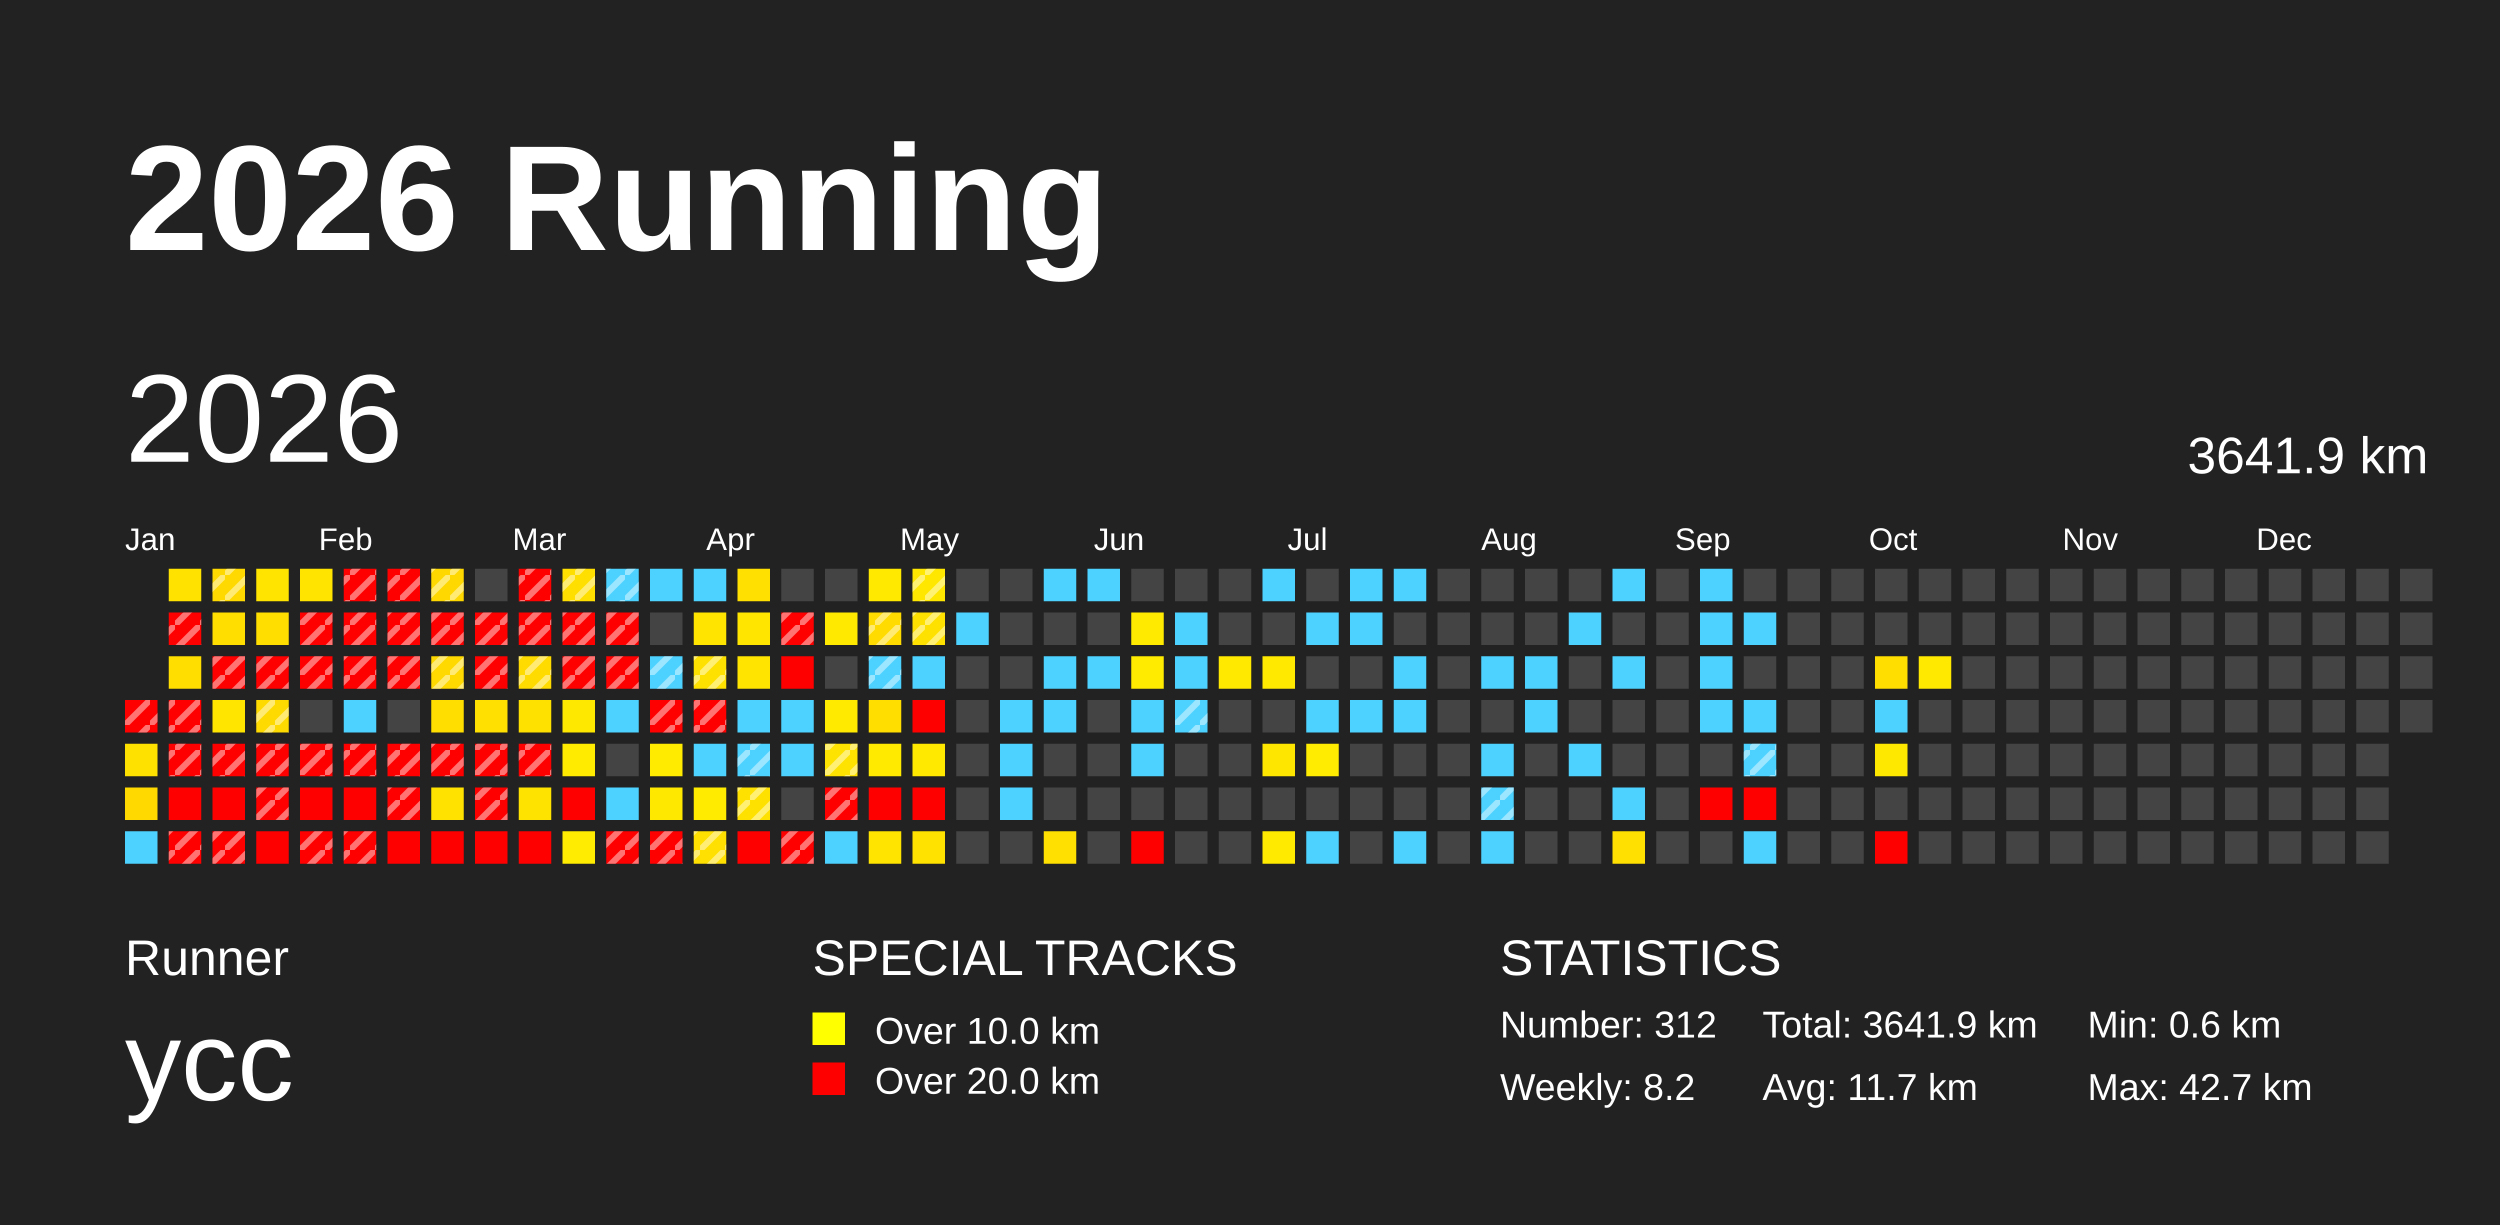
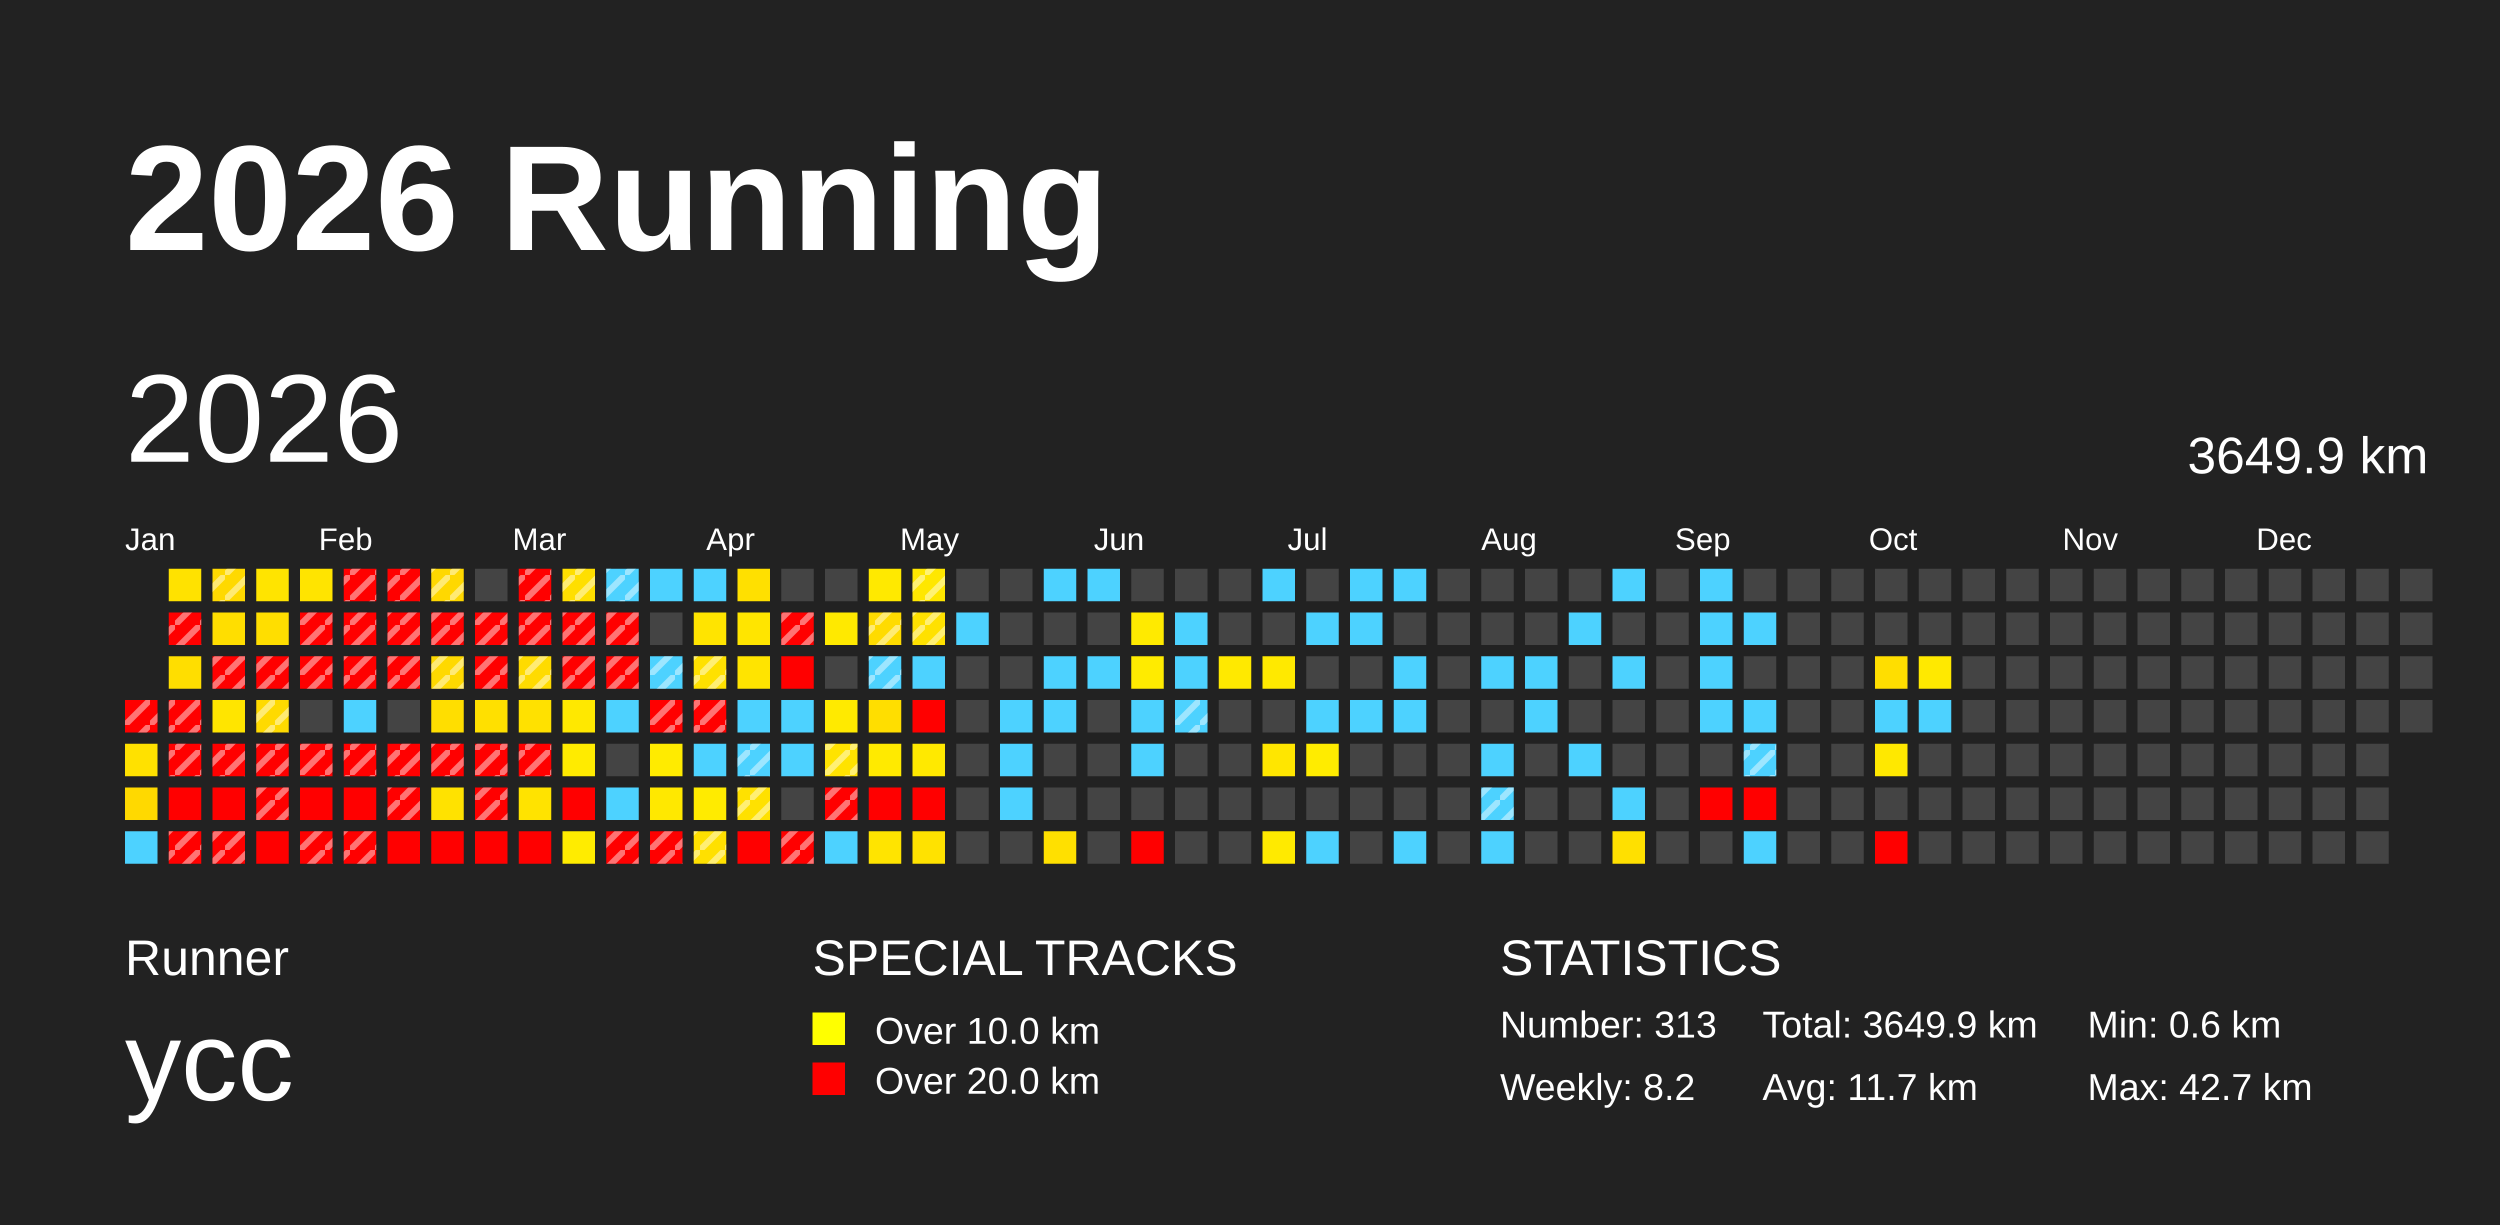
<svg xmlns="http://www.w3.org/2000/svg" baseProfile="full" height="98mm" version="1.1" viewBox="0,0,200,98" width="200mm">
  <defs>
    <pattern height="2" id="indoor-stripe" patternUnits="userSpaceOnUse" width="2">
      <line stroke="white" stroke-opacity="0.45" stroke-width="0.5" x1="0" x2="2" y1="2" y2="0" />
    </pattern>
  </defs>
  <rect fill="#222222" height="98" width="200" x="0" y="0" />
  <text fill="#FFFFFF" style="font-size:12px; font-family:Arial; font-weight:bold;" x="10" y="20">2026 Running</text>
  <text fill="#FFFFFF" style="font-size:4px; font-family:Arial" x="10" y="78">Runner</text>
  <text fill="#FFFFFF" style="font-size:9px; font-family:Arial" x="10" y="88">ycc</text>
  <text fill="#FFFFFF" style="font-size:4px; font-family:Arial" x="65" y="78">SPECIAL TRACKS</text>
  <rect fill="yellow" height="2.6" width="2.6" x="65" y="81" />
  <text fill="#FFFFFF" style="font-size:3px; font-family:Arial" x="70" y="83.5">Over 10.0 km</text>
  <rect fill="red" height="2.6" width="2.6" x="65" y="85" />
  <text fill="#FFFFFF" style="font-size:3px; font-family:Arial" x="70" y="87.5">Over 20.0 km</text>
  <text fill="#FFFFFF" style="font-size:4px; font-family:Arial" x="120" y="78">STATISTICS</text>
-   <text fill="#FFFFFF" style="font-size:3px; font-family:Arial" x="120" y="83">Number: 312</text>
+   <text fill="#FFFFFF" style="font-size:3px; font-family:Arial" x="120" y="83">Number: 313</text>
  <text fill="#FFFFFF" style="font-size:3px; font-family:Arial" x="120" y="88">Weekly: 8.2</text>
-   <text fill="#FFFFFF" style="font-size:3px; font-family:Arial" x="141" y="83">Total: 3641.9 km</text>
+   <text fill="#FFFFFF" style="font-size:3px; font-family:Arial" x="141" y="83">Total: 3649.9 km</text>
  <text fill="#FFFFFF" style="font-size:3px; font-family:Arial" x="141" y="88">Avg: 11.7 km</text>
  <text fill="#FFFFFF" style="font-size:3px; font-family:Arial" x="167" y="83">Min: 0.6 km</text>
  <text fill="#FFFFFF" style="font-size:3px; font-family:Arial" x="167" y="88">Max: 42.7 km</text>
  <text dominant-baseline="hanging" fill="#FFFFFF" style="font-size:10.0px; font-family:Arial;" x="10" y="30">2026</text>
-   <text dominant-baseline="hanging" fill="#FFFFFF" style="font-size:4.125px; font-family:Arial;" x="175" y="35">3641.9 km</text>
+   <text dominant-baseline="hanging" fill="#FFFFFF" style="font-size:4.125px; font-family:Arial;" x="175" y="35">3649.9 km</text>
  <text fill="#FFFFFF" style="font-size:2.5px; font-family:Arial" x="10.0" y="44">Jan</text>
  <text fill="#FFFFFF" style="font-size:2.5px; font-family:Arial" x="25.5" y="44">Feb</text>
  <text fill="#FFFFFF" style="font-size:2.5px; font-family:Arial" x="41.0" y="44">Mar</text>
  <text fill="#FFFFFF" style="font-size:2.5px; font-family:Arial" x="56.5" y="44">Apr</text>
  <text fill="#FFFFFF" style="font-size:2.5px; font-family:Arial" x="72.0" y="44">May</text>
  <text fill="#FFFFFF" style="font-size:2.5px; font-family:Arial" x="87.5" y="44">Jun</text>
  <text fill="#FFFFFF" style="font-size:2.5px; font-family:Arial" x="103.0" y="44">Jul</text>
  <text fill="#FFFFFF" style="font-size:2.5px; font-family:Arial" x="118.5" y="44">Aug</text>
  <text fill="#FFFFFF" style="font-size:2.5px; font-family:Arial" x="134.0" y="44">Sep</text>
  <text fill="#FFFFFF" style="font-size:2.5px; font-family:Arial" x="149.5" y="44">Oct</text>
  <text fill="#FFFFFF" style="font-size:2.5px; font-family:Arial" x="165.0" y="44">Nov</text>
  <text fill="#FFFFFF" style="font-size:2.5px; font-family:Arial" x="180.5" y="44">Dec</text>
  <rect fill="red" height="2.6" width="2.6" x="10.0" y="56.0" />
  <rect fill="url(#indoor-stripe)" height="2.6" width="2.6" x="10.0" y="56.0" />
  <rect fill="#ffe100" height="2.6" width="2.6" x="10.0" y="59.5" />
  <rect fill="#ffd900" height="2.6" width="2.6" x="10.0" y="63.0" />
  <rect fill="#4dd2ff" height="2.6" width="2.6" x="10.0" y="66.5" />
  <rect fill="#ffe200" height="2.6" width="2.6" x="13.5" y="45.5" />
  <rect fill="red" height="2.6" width="2.6" x="13.5" y="49.0" />
  <rect fill="url(#indoor-stripe)" height="2.6" width="2.6" x="13.5" y="49.0" />
  <rect fill="#ffde00" height="2.6" width="2.6" x="13.5" y="52.5" />
  <rect fill="red" height="2.6" width="2.6" x="13.5" y="56.0" />
  <rect fill="url(#indoor-stripe)" height="2.6" width="2.6" x="13.5" y="56.0" />
  <rect fill="red" height="2.6" width="2.6" x="13.5" y="59.5" />
  <rect fill="url(#indoor-stripe)" height="2.6" width="2.6" x="13.5" y="59.5" />
  <rect fill="red" height="2.6" width="2.6" x="13.5" y="63.0" />
  <rect fill="red" height="2.6" width="2.6" x="13.5" y="66.5" />
  <rect fill="url(#indoor-stripe)" height="2.6" width="2.6" x="13.5" y="66.5" />
  <rect fill="#ffd900" height="2.6" width="2.6" x="17.0" y="45.5" />
  <rect fill="url(#indoor-stripe)" height="2.6" width="2.6" x="17.0" y="45.5" />
  <rect fill="#ffde00" height="2.6" width="2.6" x="17.0" y="49.0" />
  <rect fill="red" height="2.6" width="2.6" x="17.0" y="52.5" />
  <rect fill="url(#indoor-stripe)" height="2.6" width="2.6" x="17.0" y="52.5" />
  <rect fill="#ffe500" height="2.6" width="2.6" x="17.0" y="56.0" />
  <rect fill="red" height="2.6" width="2.6" x="17.0" y="59.5" />
  <rect fill="url(#indoor-stripe)" height="2.6" width="2.6" x="17.0" y="59.5" />
  <rect fill="red" height="2.6" width="2.6" x="17.0" y="63.0" />
  <rect fill="red" height="2.6" width="2.6" x="17.0" y="66.5" />
  <rect fill="url(#indoor-stripe)" height="2.6" width="2.6" x="17.0" y="66.5" />
  <rect fill="#ffe400" height="2.6" width="2.6" x="20.5" y="45.5" />
  <rect fill="#ffde00" height="2.6" width="2.6" x="20.5" y="49.0" />
  <rect fill="red" height="2.6" width="2.6" x="20.5" y="52.5" />
  <rect fill="url(#indoor-stripe)" height="2.6" width="2.6" x="20.5" y="52.5" />
  <rect fill="#ffda00" height="2.6" width="2.6" x="20.5" y="56.0" />
  <rect fill="url(#indoor-stripe)" height="2.6" width="2.6" x="20.5" y="56.0" />
  <rect fill="red" height="2.6" width="2.6" x="20.5" y="59.5" />
  <rect fill="url(#indoor-stripe)" height="2.6" width="2.6" x="20.5" y="59.5" />
  <rect fill="red" height="2.6" width="2.6" x="20.5" y="63.0" />
  <rect fill="url(#indoor-stripe)" height="2.6" width="2.6" x="20.5" y="63.0" />
  <rect fill="red" height="2.6" width="2.6" x="20.5" y="66.5" />
  <rect fill="#ffe400" height="2.6" width="2.6" x="24.0" y="45.5" />
  <rect fill="red" height="2.6" width="2.6" x="24.0" y="49.0" />
  <rect fill="url(#indoor-stripe)" height="2.6" width="2.6" x="24.0" y="49.0" />
  <rect fill="red" height="2.6" width="2.6" x="24.0" y="52.5" />
  <rect fill="url(#indoor-stripe)" height="2.6" width="2.6" x="24.0" y="52.5" />
  <rect fill="#444444" height="2.6" width="2.6" x="24.0" y="56.0" />
  <rect fill="red" height="2.6" width="2.6" x="24.0" y="59.5" />
  <rect fill="url(#indoor-stripe)" height="2.6" width="2.6" x="24.0" y="59.5" />
  <rect fill="red" height="2.6" width="2.6" x="24.0" y="63.0" />
  <rect fill="red" height="2.6" width="2.6" x="24.0" y="66.5" />
  <rect fill="url(#indoor-stripe)" height="2.6" width="2.6" x="24.0" y="66.5" />
  <rect fill="red" height="2.6" width="2.6" x="27.5" y="45.5" />
  <rect fill="url(#indoor-stripe)" height="2.6" width="2.6" x="27.5" y="45.5" />
  <rect fill="red" height="2.6" width="2.6" x="27.5" y="49.0" />
  <rect fill="url(#indoor-stripe)" height="2.6" width="2.6" x="27.5" y="49.0" />
  <rect fill="red" height="2.6" width="2.6" x="27.5" y="52.5" />
  <rect fill="url(#indoor-stripe)" height="2.6" width="2.6" x="27.5" y="52.5" />
  <rect fill="#4dd2ff" height="2.6" width="2.6" x="27.5" y="56.0" />
  <rect fill="red" height="2.6" width="2.6" x="27.5" y="59.5" />
  <rect fill="url(#indoor-stripe)" height="2.6" width="2.6" x="27.5" y="59.5" />
  <rect fill="red" height="2.6" width="2.6" x="27.5" y="63.0" />
  <rect fill="red" height="2.6" width="2.6" x="27.5" y="66.5" />
  <rect fill="url(#indoor-stripe)" height="2.6" width="2.6" x="27.5" y="66.5" />
  <rect fill="red" height="2.6" width="2.6" x="31.0" y="45.5" />
  <rect fill="url(#indoor-stripe)" height="2.6" width="2.6" x="31.0" y="45.5" />
  <rect fill="red" height="2.6" width="2.6" x="31.0" y="49.0" />
  <rect fill="url(#indoor-stripe)" height="2.6" width="2.6" x="31.0" y="49.0" />
  <rect fill="red" height="2.6" width="2.6" x="31.0" y="52.5" />
  <rect fill="url(#indoor-stripe)" height="2.6" width="2.6" x="31.0" y="52.5" />
  <rect fill="#444444" height="2.6" width="2.6" x="31.0" y="56.0" />
  <rect fill="red" height="2.6" width="2.6" x="31.0" y="59.5" />
  <rect fill="url(#indoor-stripe)" height="2.6" width="2.6" x="31.0" y="59.5" />
  <rect fill="red" height="2.6" width="2.6" x="31.0" y="63.0" />
  <rect fill="url(#indoor-stripe)" height="2.6" width="2.6" x="31.0" y="63.0" />
  <rect fill="red" height="2.6" width="2.6" x="31.0" y="66.5" />
  <rect fill="#ffd800" height="2.6" width="2.6" x="34.5" y="45.5" />
  <rect fill="url(#indoor-stripe)" height="2.6" width="2.6" x="34.5" y="45.5" />
  <rect fill="red" height="2.6" width="2.6" x="34.5" y="49.0" />
  <rect fill="url(#indoor-stripe)" height="2.6" width="2.6" x="34.5" y="49.0" />
  <rect fill="#ffd900" height="2.6" width="2.6" x="34.5" y="52.5" />
  <rect fill="url(#indoor-stripe)" height="2.6" width="2.6" x="34.5" y="52.5" />
  <rect fill="#ffde00" height="2.6" width="2.6" x="34.5" y="56.0" />
  <rect fill="red" height="2.6" width="2.6" x="34.5" y="59.5" />
  <rect fill="url(#indoor-stripe)" height="2.6" width="2.6" x="34.5" y="59.5" />
  <rect fill="#ffe200" height="2.6" width="2.6" x="34.5" y="63.0" />
  <rect fill="red" height="2.6" width="2.6" x="34.5" y="66.5" />
  <rect fill="#444444" height="2.6" width="2.6" x="38.0" y="45.5" />
  <rect fill="red" height="2.6" width="2.6" x="38.0" y="49.0" />
  <rect fill="url(#indoor-stripe)" height="2.6" width="2.6" x="38.0" y="49.0" />
  <rect fill="red" height="2.6" width="2.6" x="38.0" y="52.5" />
  <rect fill="url(#indoor-stripe)" height="2.6" width="2.6" x="38.0" y="52.5" />
  <rect fill="#ffe000" height="2.6" width="2.6" x="38.0" y="56.0" />
  <rect fill="red" height="2.6" width="2.6" x="38.0" y="59.5" />
  <rect fill="url(#indoor-stripe)" height="2.6" width="2.6" x="38.0" y="59.5" />
  <rect fill="red" height="2.6" width="2.6" x="38.0" y="63.0" />
  <rect fill="url(#indoor-stripe)" height="2.6" width="2.6" x="38.0" y="63.0" />
  <rect fill="red" height="2.6" width="2.6" x="38.0" y="66.5" />
  <rect fill="red" height="2.6" width="2.6" x="41.5" y="45.5" />
  <rect fill="url(#indoor-stripe)" height="2.6" width="2.6" x="41.5" y="45.5" />
  <rect fill="red" height="2.6" width="2.6" x="41.5" y="49.0" />
  <rect fill="url(#indoor-stripe)" height="2.6" width="2.6" x="41.5" y="49.0" />
  <rect fill="#ffdb00" height="2.6" width="2.6" x="41.5" y="52.5" />
  <rect fill="url(#indoor-stripe)" height="2.6" width="2.6" x="41.5" y="52.5" />
  <rect fill="#ffe100" height="2.6" width="2.6" x="41.5" y="56.0" />
  <rect fill="red" height="2.6" width="2.6" x="41.5" y="59.5" />
  <rect fill="url(#indoor-stripe)" height="2.6" width="2.6" x="41.5" y="59.5" />
  <rect fill="#ffe300" height="2.6" width="2.6" x="41.5" y="63.0" />
  <rect fill="red" height="2.6" width="2.6" x="41.5" y="66.5" />
  <rect fill="#ffdf00" height="2.6" width="2.6" x="45.0" y="45.5" />
  <rect fill="url(#indoor-stripe)" height="2.6" width="2.6" x="45.0" y="45.5" />
  <rect fill="red" height="2.6" width="2.6" x="45.0" y="49.0" />
  <rect fill="url(#indoor-stripe)" height="2.6" width="2.6" x="45.0" y="49.0" />
  <rect fill="red" height="2.6" width="2.6" x="45.0" y="52.5" />
  <rect fill="url(#indoor-stripe)" height="2.6" width="2.6" x="45.0" y="52.5" />
  <rect fill="#ffe800" height="2.6" width="2.6" x="45.0" y="56.0" />
  <rect fill="#ffeb00" height="2.6" width="2.6" x="45.0" y="59.5" />
  <rect fill="red" height="2.6" width="2.6" x="45.0" y="63.0" />
  <rect fill="#ffec00" height="2.6" width="2.6" x="45.0" y="66.5" />
  <rect fill="#4dd2ff" height="2.6" width="2.6" x="48.5" y="45.5" />
  <rect fill="url(#indoor-stripe)" height="2.6" width="2.6" x="48.5" y="45.5" />
  <rect fill="red" height="2.6" width="2.6" x="48.5" y="49.0" />
  <rect fill="url(#indoor-stripe)" height="2.6" width="2.6" x="48.5" y="49.0" />
  <rect fill="red" height="2.6" width="2.6" x="48.5" y="52.5" />
  <rect fill="url(#indoor-stripe)" height="2.6" width="2.6" x="48.5" y="52.5" />
  <rect fill="#4dd2ff" height="2.6" width="2.6" x="48.5" y="56.0" />
  <rect fill="#444444" height="2.6" width="2.6" x="48.5" y="59.5" />
  <rect fill="#4dd2ff" height="2.6" width="2.6" x="48.5" y="63.0" />
  <rect fill="red" height="2.6" width="2.6" x="48.5" y="66.5" />
  <rect fill="url(#indoor-stripe)" height="2.6" width="2.6" x="48.5" y="66.5" />
  <rect fill="#4dd2ff" height="2.6" width="2.6" x="52.0" y="45.5" />
  <rect fill="#444444" height="2.6" width="2.6" x="52.0" y="49.0" />
  <rect fill="#4dd2ff" height="2.6" width="2.6" x="52.0" y="52.5" />
  <rect fill="url(#indoor-stripe)" height="2.6" width="2.6" x="52.0" y="52.5" />
  <rect fill="red" height="2.6" width="2.6" x="52.0" y="56.0" />
  <rect fill="url(#indoor-stripe)" height="2.6" width="2.6" x="52.0" y="56.0" />
  <rect fill="#ffeb00" height="2.6" width="2.6" x="52.0" y="59.5" />
  <rect fill="#ffe800" height="2.6" width="2.6" x="52.0" y="63.0" />
  <rect fill="red" height="2.6" width="2.6" x="52.0" y="66.5" />
  <rect fill="url(#indoor-stripe)" height="2.6" width="2.6" x="52.0" y="66.5" />
  <rect fill="#4dd2ff" height="2.6" width="2.6" x="55.5" y="45.5" />
  <rect fill="#ffe400" height="2.6" width="2.6" x="55.5" y="49.0" />
  <rect fill="#ffe100" height="2.6" width="2.6" x="55.5" y="52.5" />
  <rect fill="url(#indoor-stripe)" height="2.6" width="2.6" x="55.5" y="52.5" />
  <rect fill="red" height="2.6" width="2.6" x="55.5" y="56.0" />
  <rect fill="url(#indoor-stripe)" height="2.6" width="2.6" x="55.5" y="56.0" />
  <rect fill="#4dd2ff" height="2.6" width="2.6" x="55.5" y="59.5" />
  <rect fill="#ffeb00" height="2.6" width="2.6" x="55.5" y="63.0" />
  <rect fill="#ffe000" height="2.6" width="2.6" x="55.5" y="66.5" />
  <rect fill="url(#indoor-stripe)" height="2.6" width="2.6" x="55.5" y="66.5" />
  <rect fill="#ffe000" height="2.6" width="2.6" x="59.0" y="45.5" />
  <rect fill="#ffe500" height="2.6" width="2.6" x="59.0" y="49.0" />
  <rect fill="#ffe400" height="2.6" width="2.6" x="59.0" y="52.5" />
  <rect fill="#4dd2ff" height="2.6" width="2.6" x="59.0" y="56.0" />
  <rect fill="#4dd2ff" height="2.6" width="2.6" x="59.0" y="59.5" />
  <rect fill="url(#indoor-stripe)" height="2.6" width="2.6" x="59.0" y="59.5" />
  <rect fill="#ffe100" height="2.6" width="2.6" x="59.0" y="63.0" />
  <rect fill="url(#indoor-stripe)" height="2.6" width="2.6" x="59.0" y="63.0" />
  <rect fill="red" height="2.6" width="2.6" x="59.0" y="66.5" />
  <rect fill="#444444" height="2.6" width="2.6" x="62.5" y="45.5" />
  <rect fill="red" height="2.6" width="2.6" x="62.5" y="49.0" />
  <rect fill="url(#indoor-stripe)" height="2.6" width="2.6" x="62.5" y="49.0" />
  <rect fill="red" height="2.6" width="2.6" x="62.5" y="52.5" />
  <rect fill="#4dd2ff" height="2.6" width="2.6" x="62.5" y="56.0" />
  <rect fill="#4dd2ff" height="2.6" width="2.6" x="62.5" y="59.5" />
  <rect fill="#444444" height="2.6" width="2.6" x="62.5" y="63.0" />
  <rect fill="red" height="2.6" width="2.6" x="62.5" y="66.5" />
  <rect fill="url(#indoor-stripe)" height="2.6" width="2.6" x="62.5" y="66.5" />
  <rect fill="#444444" height="2.6" width="2.6" x="66.0" y="45.5" />
  <rect fill="#ffe900" height="2.6" width="2.6" x="66.0" y="49.0" />
  <rect fill="#444444" height="2.6" width="2.6" x="66.0" y="52.5" />
  <rect fill="#ffea00" height="2.6" width="2.6" x="66.0" y="56.0" />
  <rect fill="#ffe300" height="2.6" width="2.6" x="66.0" y="59.5" />
  <rect fill="url(#indoor-stripe)" height="2.6" width="2.6" x="66.0" y="59.5" />
  <rect fill="red" height="2.6" width="2.6" x="66.0" y="63.0" />
  <rect fill="url(#indoor-stripe)" height="2.6" width="2.6" x="66.0" y="63.0" />
  <rect fill="#4dd2ff" height="2.6" width="2.6" x="66.0" y="66.5" />
  <rect fill="#ffe900" height="2.6" width="2.6" x="69.5" y="45.5" />
  <rect fill="#ffdb00" height="2.6" width="2.6" x="69.5" y="49.0" />
  <rect fill="url(#indoor-stripe)" height="2.6" width="2.6" x="69.5" y="49.0" />
  <rect fill="#4dd2ff" height="2.6" width="2.6" x="69.5" y="52.5" />
  <rect fill="url(#indoor-stripe)" height="2.6" width="2.6" x="69.5" y="52.5" />
  <rect fill="#ffde00" height="2.6" width="2.6" x="69.5" y="56.0" />
  <rect fill="#ffea00" height="2.6" width="2.6" x="69.5" y="59.5" />
  <rect fill="red" height="2.6" width="2.6" x="69.5" y="63.0" />
  <rect fill="#ffe400" height="2.6" width="2.6" x="69.5" y="66.5" />
  <rect fill="#ffe700" height="2.6" width="2.6" x="73.0" y="45.5" />
  <rect fill="url(#indoor-stripe)" height="2.6" width="2.6" x="73.0" y="45.5" />
  <rect fill="#ffe100" height="2.6" width="2.6" x="73.0" y="49.0" />
  <rect fill="url(#indoor-stripe)" height="2.6" width="2.6" x="73.0" y="49.0" />
  <rect fill="#4dd2ff" height="2.6" width="2.6" x="73.0" y="52.5" />
  <rect fill="red" height="2.6" width="2.6" x="73.0" y="56.0" />
  <rect fill="#ffe900" height="2.6" width="2.6" x="73.0" y="59.5" />
  <rect fill="red" height="2.6" width="2.6" x="73.0" y="63.0" />
  <rect fill="#ffe200" height="2.6" width="2.6" x="73.0" y="66.5" />
  <rect fill="#444444" height="2.6" width="2.6" x="76.5" y="45.5" />
  <rect fill="#4dd2ff" height="2.6" width="2.6" x="76.5" y="49.0" />
  <rect fill="#444444" height="2.6" width="2.6" x="76.5" y="52.5" />
  <rect fill="#444444" height="2.6" width="2.6" x="76.5" y="56.0" />
  <rect fill="#444444" height="2.6" width="2.6" x="76.5" y="59.5" />
  <rect fill="#444444" height="2.6" width="2.6" x="76.5" y="63.0" />
  <rect fill="#444444" height="2.6" width="2.6" x="76.5" y="66.5" />
  <rect fill="#444444" height="2.6" width="2.6" x="80.0" y="45.5" />
  <rect fill="#444444" height="2.6" width="2.6" x="80.0" y="49.0" />
  <rect fill="#444444" height="2.6" width="2.6" x="80.0" y="52.5" />
  <rect fill="#4dd2ff" height="2.6" width="2.6" x="80.0" y="56.0" />
  <rect fill="#4dd2ff" height="2.6" width="2.6" x="80.0" y="59.5" />
  <rect fill="#4dd2ff" height="2.6" width="2.6" x="80.0" y="63.0" />
  <rect fill="#444444" height="2.6" width="2.6" x="80.0" y="66.5" />
  <rect fill="#4dd2ff" height="2.6" width="2.6" x="83.5" y="45.5" />
  <rect fill="#444444" height="2.6" width="2.6" x="83.5" y="49.0" />
  <rect fill="#4dd2ff" height="2.6" width="2.6" x="83.5" y="52.5" />
  <rect fill="#4dd2ff" height="2.6" width="2.6" x="83.5" y="56.0" />
  <rect fill="#444444" height="2.6" width="2.6" x="83.5" y="59.5" />
  <rect fill="#444444" height="2.6" width="2.6" x="83.5" y="63.0" />
  <rect fill="#ffe000" height="2.6" width="2.6" x="83.5" y="66.5" />
  <rect fill="#4dd2ff" height="2.6" width="2.6" x="87.0" y="45.5" />
  <rect fill="#444444" height="2.6" width="2.6" x="87.0" y="49.0" />
  <rect fill="#4dd2ff" height="2.6" width="2.6" x="87.0" y="52.5" />
  <rect fill="#444444" height="2.6" width="2.6" x="87.0" y="56.0" />
  <rect fill="#444444" height="2.6" width="2.6" x="87.0" y="59.5" />
  <rect fill="#444444" height="2.6" width="2.6" x="87.0" y="63.0" />
  <rect fill="#444444" height="2.6" width="2.6" x="87.0" y="66.5" />
  <rect fill="#444444" height="2.6" width="2.6" x="90.5" y="45.5" />
  <rect fill="#ffea00" height="2.6" width="2.6" x="90.5" y="49.0" />
  <rect fill="#ffeb00" height="2.6" width="2.6" x="90.5" y="52.5" />
  <rect fill="#4dd2ff" height="2.6" width="2.6" x="90.5" y="56.0" />
  <rect fill="#4dd2ff" height="2.6" width="2.6" x="90.5" y="59.5" />
  <rect fill="#444444" height="2.6" width="2.6" x="90.5" y="63.0" />
  <rect fill="red" height="2.6" width="2.6" x="90.5" y="66.5" />
  <rect fill="#444444" height="2.6" width="2.6" x="94.0" y="45.5" />
  <rect fill="#4dd2ff" height="2.6" width="2.6" x="94.0" y="49.0" />
  <rect fill="#4dd2ff" height="2.6" width="2.6" x="94.0" y="52.5" />
  <rect fill="#4dd2ff" height="2.6" width="2.6" x="94.0" y="56.0" />
  <rect fill="url(#indoor-stripe)" height="2.6" width="2.6" x="94.0" y="56.0" />
  <rect fill="#444444" height="2.6" width="2.6" x="94.0" y="59.5" />
  <rect fill="#444444" height="2.6" width="2.6" x="94.0" y="63.0" />
  <rect fill="#444444" height="2.6" width="2.6" x="94.0" y="66.5" />
  <rect fill="#444444" height="2.6" width="2.6" x="97.5" y="45.5" />
  <rect fill="#444444" height="2.6" width="2.6" x="97.5" y="49.0" />
  <rect fill="#ffe900" height="2.6" width="2.6" x="97.5" y="52.5" />
  <rect fill="#444444" height="2.6" width="2.6" x="97.5" y="56.0" />
  <rect fill="#444444" height="2.6" width="2.6" x="97.5" y="59.5" />
  <rect fill="#444444" height="2.6" width="2.6" x="97.5" y="63.0" />
  <rect fill="#444444" height="2.6" width="2.6" x="97.5" y="66.5" />
  <rect fill="#4dd2ff" height="2.6" width="2.6" x="101.0" y="45.5" />
  <rect fill="#444444" height="2.6" width="2.6" x="101.0" y="49.0" />
  <rect fill="#ffe900" height="2.6" width="2.6" x="101.0" y="52.5" />
  <rect fill="#444444" height="2.6" width="2.6" x="101.0" y="56.0" />
  <rect fill="#ffe600" height="2.6" width="2.6" x="101.0" y="59.5" />
  <rect fill="#444444" height="2.6" width="2.6" x="101.0" y="63.0" />
  <rect fill="#ffea00" height="2.6" width="2.6" x="101.0" y="66.5" />
  <rect fill="#444444" height="2.6" width="2.6" x="104.5" y="45.5" />
  <rect fill="#4dd2ff" height="2.6" width="2.6" x="104.5" y="49.0" />
  <rect fill="#444444" height="2.6" width="2.6" x="104.5" y="52.5" />
  <rect fill="#4dd2ff" height="2.6" width="2.6" x="104.5" y="56.0" />
  <rect fill="#ffec00" height="2.6" width="2.6" x="104.5" y="59.5" />
  <rect fill="#444444" height="2.6" width="2.6" x="104.5" y="63.0" />
  <rect fill="#4dd2ff" height="2.6" width="2.6" x="104.5" y="66.5" />
  <rect fill="#4dd2ff" height="2.6" width="2.6" x="108.0" y="45.5" />
  <rect fill="#4dd2ff" height="2.6" width="2.6" x="108.0" y="49.0" />
  <rect fill="#444444" height="2.6" width="2.6" x="108.0" y="52.5" />
  <rect fill="#4dd2ff" height="2.6" width="2.6" x="108.0" y="56.0" />
  <rect fill="#444444" height="2.6" width="2.6" x="108.0" y="59.5" />
  <rect fill="#444444" height="2.6" width="2.6" x="108.0" y="63.0" />
  <rect fill="#444444" height="2.6" width="2.6" x="108.0" y="66.5" />
  <rect fill="#4dd2ff" height="2.6" width="2.6" x="111.5" y="45.5" />
  <rect fill="#444444" height="2.6" width="2.6" x="111.5" y="49.0" />
  <rect fill="#4dd2ff" height="2.6" width="2.6" x="111.5" y="52.5" />
  <rect fill="#4dd2ff" height="2.6" width="2.6" x="111.5" y="56.0" />
  <rect fill="#444444" height="2.6" width="2.6" x="111.5" y="59.5" />
  <rect fill="#444444" height="2.6" width="2.6" x="111.5" y="63.0" />
  <rect fill="#4dd2ff" height="2.6" width="2.6" x="111.5" y="66.5" />
  <rect fill="#444444" height="2.6" width="2.6" x="115.0" y="45.5" />
  <rect fill="#444444" height="2.6" width="2.6" x="115.0" y="49.0" />
  <rect fill="#444444" height="2.6" width="2.6" x="115.0" y="52.5" />
  <rect fill="#444444" height="2.6" width="2.6" x="115.0" y="56.0" />
  <rect fill="#444444" height="2.6" width="2.6" x="115.0" y="59.5" />
  <rect fill="#444444" height="2.6" width="2.6" x="115.0" y="63.0" />
  <rect fill="#444444" height="2.6" width="2.6" x="115.0" y="66.5" />
  <rect fill="#444444" height="2.6" width="2.6" x="118.5" y="45.5" />
  <rect fill="#444444" height="2.6" width="2.6" x="118.5" y="49.0" />
  <rect fill="#4dd2ff" height="2.6" width="2.6" x="118.5" y="52.5" />
  <rect fill="#444444" height="2.6" width="2.6" x="118.5" y="56.0" />
  <rect fill="#4dd2ff" height="2.6" width="2.6" x="118.5" y="59.5" />
  <rect fill="#4dd2ff" height="2.6" width="2.6" x="118.5" y="63.0" />
  <rect fill="url(#indoor-stripe)" height="2.6" width="2.6" x="118.5" y="63.0" />
  <rect fill="#4dd2ff" height="2.6" width="2.6" x="118.5" y="66.5" />
  <rect fill="#444444" height="2.6" width="2.6" x="122.0" y="45.5" />
  <rect fill="#444444" height="2.6" width="2.6" x="122.0" y="49.0" />
  <rect fill="#4dd2ff" height="2.6" width="2.6" x="122.0" y="52.5" />
  <rect fill="#4dd2ff" height="2.6" width="2.6" x="122.0" y="56.0" />
  <rect fill="#444444" height="2.6" width="2.6" x="122.0" y="59.5" />
  <rect fill="#444444" height="2.6" width="2.6" x="122.0" y="63.0" />
  <rect fill="#444444" height="2.6" width="2.6" x="122.0" y="66.5" />
  <rect fill="#444444" height="2.6" width="2.6" x="125.5" y="45.5" />
  <rect fill="#4dd2ff" height="2.6" width="2.6" x="125.5" y="49.0" />
  <rect fill="#444444" height="2.6" width="2.6" x="125.5" y="52.5" />
  <rect fill="#444444" height="2.6" width="2.6" x="125.5" y="56.0" />
  <rect fill="#4dd2ff" height="2.6" width="2.6" x="125.5" y="59.5" />
  <rect fill="#444444" height="2.6" width="2.6" x="125.5" y="63.0" />
  <rect fill="#444444" height="2.6" width="2.6" x="125.5" y="66.5" />
  <rect fill="#4dd2ff" height="2.6" width="2.6" x="129.0" y="45.5" />
  <rect fill="#444444" height="2.6" width="2.6" x="129.0" y="49.0" />
  <rect fill="#4dd2ff" height="2.6" width="2.6" x="129.0" y="52.5" />
  <rect fill="#444444" height="2.6" width="2.6" x="129.0" y="56.0" />
  <rect fill="#444444" height="2.6" width="2.6" x="129.0" y="59.5" />
  <rect fill="#4dd2ff" height="2.6" width="2.6" x="129.0" y="63.0" />
  <rect fill="#ffe000" height="2.6" width="2.6" x="129.0" y="66.5" />
  <rect fill="#444444" height="2.6" width="2.6" x="132.5" y="45.5" />
  <rect fill="#444444" height="2.6" width="2.6" x="132.5" y="49.0" />
  <rect fill="#444444" height="2.6" width="2.6" x="132.5" y="52.5" />
  <rect fill="#444444" height="2.6" width="2.6" x="132.5" y="56.0" />
  <rect fill="#444444" height="2.6" width="2.6" x="132.5" y="59.5" />
  <rect fill="#444444" height="2.6" width="2.6" x="132.5" y="63.0" />
  <rect fill="#444444" height="2.6" width="2.6" x="132.5" y="66.5" />
  <rect fill="#4dd2ff" height="2.6" width="2.6" x="136.0" y="45.5" />
  <rect fill="#4dd2ff" height="2.6" width="2.6" x="136.0" y="49.0" />
  <rect fill="#4dd2ff" height="2.6" width="2.6" x="136.0" y="52.5" />
  <rect fill="#4dd2ff" height="2.6" width="2.6" x="136.0" y="56.0" />
  <rect fill="#444444" height="2.6" width="2.6" x="136.0" y="59.5" />
  <rect fill="red" height="2.6" width="2.6" x="136.0" y="63.0" />
  <rect fill="#444444" height="2.6" width="2.6" x="136.0" y="66.5" />
  <rect fill="#444444" height="2.6" width="2.6" x="139.5" y="45.5" />
  <rect fill="#4dd2ff" height="2.6" width="2.6" x="139.5" y="49.0" />
  <rect fill="#444444" height="2.6" width="2.6" x="139.5" y="52.5" />
  <rect fill="#4dd2ff" height="2.6" width="2.6" x="139.5" y="56.0" />
  <rect fill="#4dd2ff" height="2.6" width="2.6" x="139.5" y="59.5" />
  <rect fill="url(#indoor-stripe)" height="2.6" width="2.6" x="139.5" y="59.5" />
  <rect fill="red" height="2.6" width="2.6" x="139.5" y="63.0" />
  <rect fill="#4dd2ff" height="2.6" width="2.6" x="139.5" y="66.5" />
  <rect fill="#444444" height="2.6" width="2.6" x="143.0" y="45.5" />
  <rect fill="#444444" height="2.6" width="2.6" x="143.0" y="49.0" />
  <rect fill="#444444" height="2.6" width="2.6" x="143.0" y="52.5" />
  <rect fill="#444444" height="2.6" width="2.6" x="143.0" y="56.0" />
  <rect fill="#444444" height="2.6" width="2.6" x="143.0" y="59.5" />
  <rect fill="#444444" height="2.6" width="2.6" x="143.0" y="63.0" />
  <rect fill="#444444" height="2.6" width="2.6" x="143.0" y="66.5" />
  <rect fill="#444444" height="2.6" width="2.6" x="146.5" y="45.5" />
  <rect fill="#444444" height="2.6" width="2.6" x="146.5" y="49.0" />
  <rect fill="#444444" height="2.6" width="2.6" x="146.5" y="52.5" />
  <rect fill="#444444" height="2.6" width="2.6" x="146.5" y="56.0" />
  <rect fill="#444444" height="2.6" width="2.6" x="146.5" y="59.5" />
  <rect fill="#444444" height="2.6" width="2.6" x="146.5" y="63.0" />
  <rect fill="#444444" height="2.6" width="2.6" x="146.5" y="66.5" />
  <rect fill="#444444" height="2.6" width="2.6" x="150.0" y="45.5" />
  <rect fill="#444444" height="2.6" width="2.6" x="150.0" y="49.0" />
  <rect fill="#ffde00" height="2.6" width="2.6" x="150.0" y="52.5" />
  <rect fill="#4dd2ff" height="2.6" width="2.6" x="150.0" y="56.0" />
  <rect fill="#ffe800" height="2.6" width="2.6" x="150.0" y="59.5" />
  <rect fill="#444444" height="2.6" width="2.6" x="150.0" y="63.0" />
  <rect fill="red" height="2.6" width="2.6" x="150.0" y="66.5" />
  <rect fill="#444444" height="2.6" width="2.6" x="153.5" y="45.5" />
  <rect fill="#444444" height="2.6" width="2.6" x="153.5" y="49.0" />
  <rect fill="#ffe900" height="2.6" width="2.6" x="153.5" y="52.5" />
-   <rect fill="#444444" height="2.6" width="2.6" x="153.5" y="56.0" />
+   <rect fill="#4dd2ff" height="2.6" width="2.6" x="153.5" y="56.0" />
  <rect fill="#444444" height="2.6" width="2.6" x="153.5" y="59.5" />
  <rect fill="#444444" height="2.6" width="2.6" x="153.5" y="63.0" />
  <rect fill="#444444" height="2.6" width="2.6" x="153.5" y="66.5" />
  <rect fill="#444444" height="2.6" width="2.6" x="157.0" y="45.5" />
  <rect fill="#444444" height="2.6" width="2.6" x="157.0" y="49.0" />
  <rect fill="#444444" height="2.6" width="2.6" x="157.0" y="52.5" />
  <rect fill="#444444" height="2.6" width="2.6" x="157.0" y="56.0" />
  <rect fill="#444444" height="2.6" width="2.6" x="157.0" y="59.5" />
  <rect fill="#444444" height="2.6" width="2.6" x="157.0" y="63.0" />
  <rect fill="#444444" height="2.6" width="2.6" x="157.0" y="66.5" />
  <rect fill="#444444" height="2.6" width="2.6" x="160.5" y="45.5" />
  <rect fill="#444444" height="2.6" width="2.6" x="160.5" y="49.0" />
  <rect fill="#444444" height="2.6" width="2.6" x="160.5" y="52.5" />
  <rect fill="#444444" height="2.6" width="2.6" x="160.5" y="56.0" />
  <rect fill="#444444" height="2.6" width="2.6" x="160.5" y="59.5" />
  <rect fill="#444444" height="2.6" width="2.6" x="160.5" y="63.0" />
  <rect fill="#444444" height="2.6" width="2.6" x="160.5" y="66.5" />
  <rect fill="#444444" height="2.6" width="2.6" x="164.0" y="45.5" />
  <rect fill="#444444" height="2.6" width="2.6" x="164.0" y="49.0" />
  <rect fill="#444444" height="2.6" width="2.6" x="164.0" y="52.5" />
  <rect fill="#444444" height="2.6" width="2.6" x="164.0" y="56.0" />
  <rect fill="#444444" height="2.6" width="2.6" x="164.0" y="59.5" />
  <rect fill="#444444" height="2.6" width="2.6" x="164.0" y="63.0" />
  <rect fill="#444444" height="2.6" width="2.6" x="164.0" y="66.5" />
  <rect fill="#444444" height="2.6" width="2.6" x="167.5" y="45.5" />
  <rect fill="#444444" height="2.6" width="2.6" x="167.5" y="49.0" />
  <rect fill="#444444" height="2.6" width="2.6" x="167.5" y="52.5" />
  <rect fill="#444444" height="2.6" width="2.6" x="167.5" y="56.0" />
  <rect fill="#444444" height="2.6" width="2.6" x="167.5" y="59.5" />
  <rect fill="#444444" height="2.6" width="2.6" x="167.5" y="63.0" />
  <rect fill="#444444" height="2.6" width="2.6" x="167.5" y="66.5" />
  <rect fill="#444444" height="2.6" width="2.6" x="171.0" y="45.5" />
  <rect fill="#444444" height="2.6" width="2.6" x="171.0" y="49.0" />
  <rect fill="#444444" height="2.6" width="2.6" x="171.0" y="52.5" />
  <rect fill="#444444" height="2.6" width="2.6" x="171.0" y="56.0" />
  <rect fill="#444444" height="2.6" width="2.6" x="171.0" y="59.5" />
  <rect fill="#444444" height="2.6" width="2.6" x="171.0" y="63.0" />
  <rect fill="#444444" height="2.6" width="2.6" x="171.0" y="66.5" />
  <rect fill="#444444" height="2.6" width="2.6" x="174.5" y="45.5" />
  <rect fill="#444444" height="2.6" width="2.6" x="174.5" y="49.0" />
  <rect fill="#444444" height="2.6" width="2.6" x="174.5" y="52.5" />
  <rect fill="#444444" height="2.6" width="2.6" x="174.5" y="56.0" />
  <rect fill="#444444" height="2.6" width="2.6" x="174.5" y="59.5" />
  <rect fill="#444444" height="2.6" width="2.6" x="174.5" y="63.0" />
  <rect fill="#444444" height="2.6" width="2.6" x="174.5" y="66.5" />
  <rect fill="#444444" height="2.6" width="2.6" x="178.0" y="45.5" />
  <rect fill="#444444" height="2.6" width="2.6" x="178.0" y="49.0" />
  <rect fill="#444444" height="2.6" width="2.6" x="178.0" y="52.5" />
  <rect fill="#444444" height="2.6" width="2.6" x="178.0" y="56.0" />
  <rect fill="#444444" height="2.6" width="2.6" x="178.0" y="59.5" />
  <rect fill="#444444" height="2.6" width="2.6" x="178.0" y="63.0" />
  <rect fill="#444444" height="2.6" width="2.6" x="178.0" y="66.5" />
  <rect fill="#444444" height="2.6" width="2.6" x="181.5" y="45.5" />
  <rect fill="#444444" height="2.6" width="2.6" x="181.5" y="49.0" />
  <rect fill="#444444" height="2.6" width="2.6" x="181.5" y="52.5" />
  <rect fill="#444444" height="2.6" width="2.6" x="181.5" y="56.0" />
  <rect fill="#444444" height="2.6" width="2.6" x="181.5" y="59.5" />
  <rect fill="#444444" height="2.6" width="2.6" x="181.5" y="63.0" />
  <rect fill="#444444" height="2.6" width="2.6" x="181.5" y="66.5" />
  <rect fill="#444444" height="2.6" width="2.6" x="185.0" y="45.5" />
  <rect fill="#444444" height="2.6" width="2.6" x="185.0" y="49.0" />
  <rect fill="#444444" height="2.6" width="2.6" x="185.0" y="52.5" />
  <rect fill="#444444" height="2.6" width="2.6" x="185.0" y="56.0" />
  <rect fill="#444444" height="2.6" width="2.6" x="185.0" y="59.5" />
  <rect fill="#444444" height="2.6" width="2.6" x="185.0" y="63.0" />
  <rect fill="#444444" height="2.6" width="2.6" x="185.0" y="66.5" />
  <rect fill="#444444" height="2.6" width="2.6" x="188.5" y="45.5" />
  <rect fill="#444444" height="2.6" width="2.6" x="188.5" y="49.0" />
  <rect fill="#444444" height="2.6" width="2.6" x="188.5" y="52.5" />
  <rect fill="#444444" height="2.6" width="2.6" x="188.5" y="56.0" />
  <rect fill="#444444" height="2.6" width="2.6" x="188.5" y="59.5" />
  <rect fill="#444444" height="2.6" width="2.6" x="188.5" y="63.0" />
  <rect fill="#444444" height="2.6" width="2.6" x="188.5" y="66.5" />
  <rect fill="#444444" height="2.6" width="2.6" x="192.0" y="45.5" />
  <rect fill="#444444" height="2.6" width="2.6" x="192.0" y="49.0" />
  <rect fill="#444444" height="2.6" width="2.6" x="192.0" y="52.5" />
  <rect fill="#444444" height="2.6" width="2.6" x="192.0" y="56.0" />
</svg>
